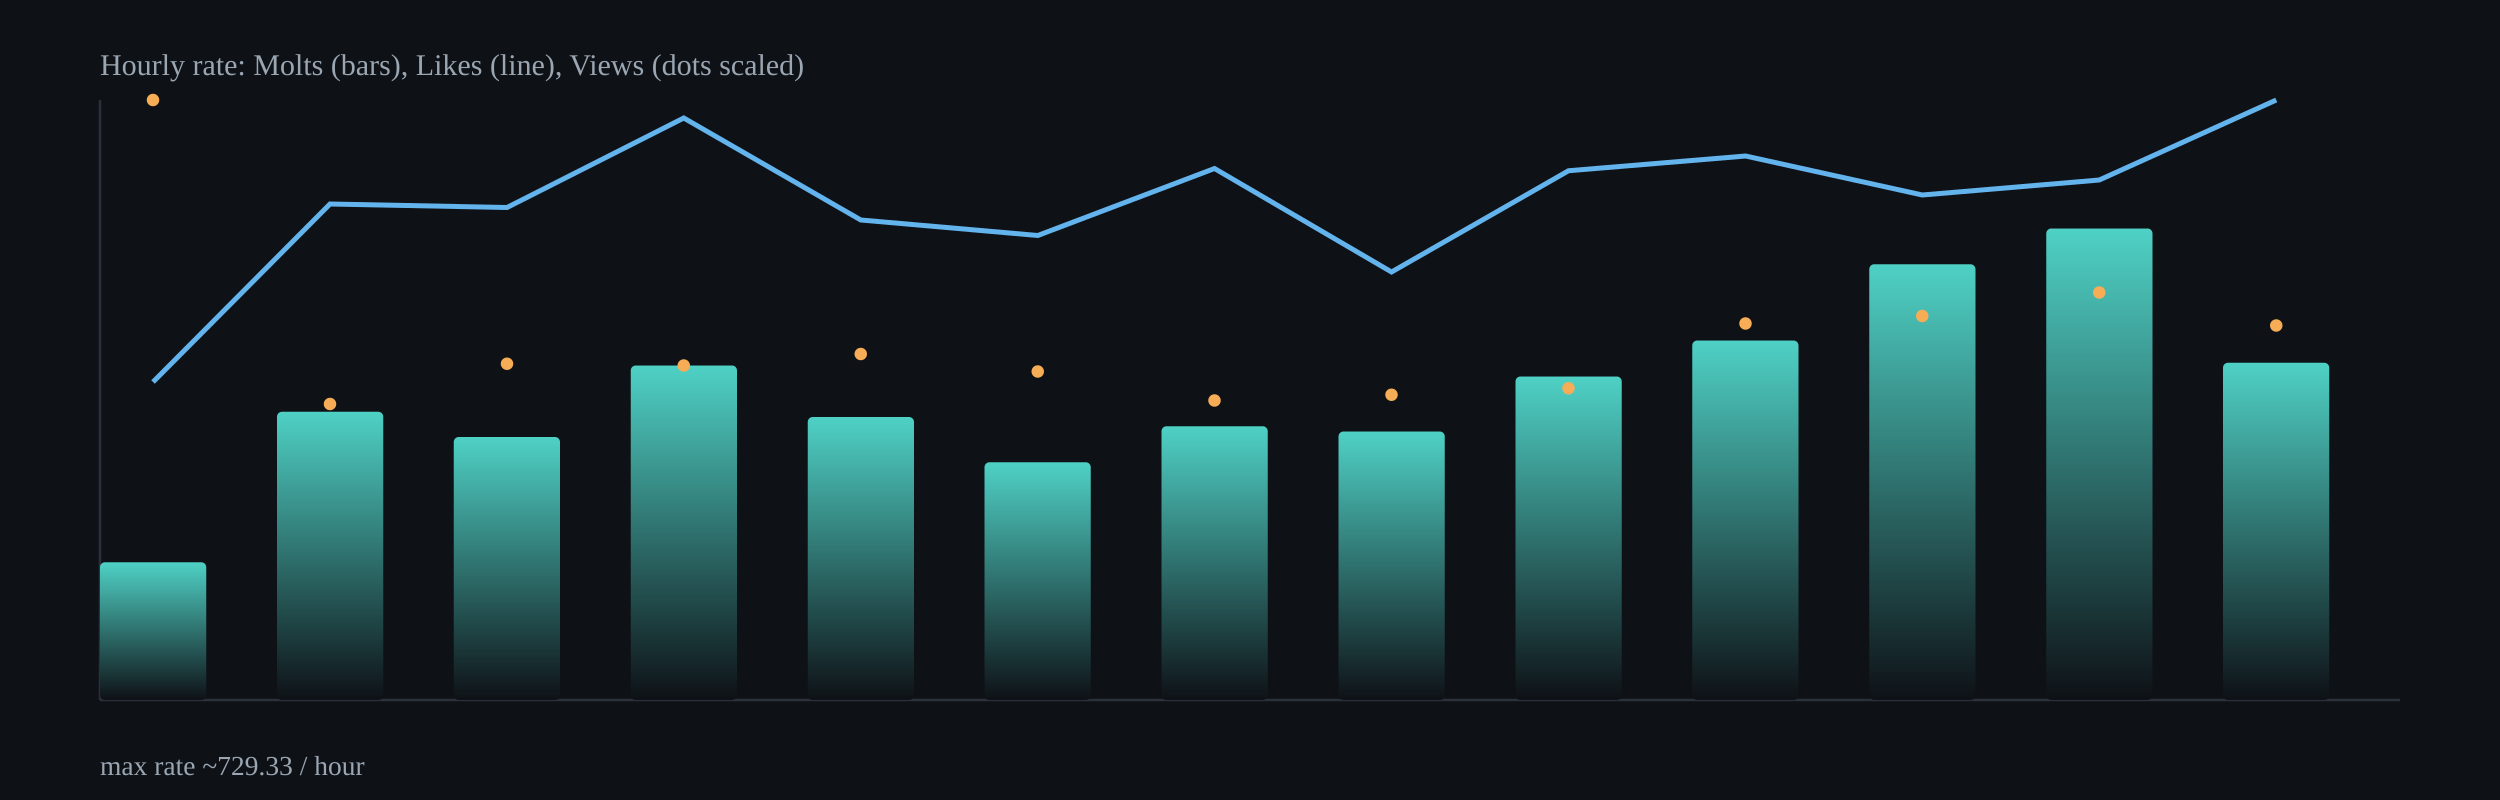
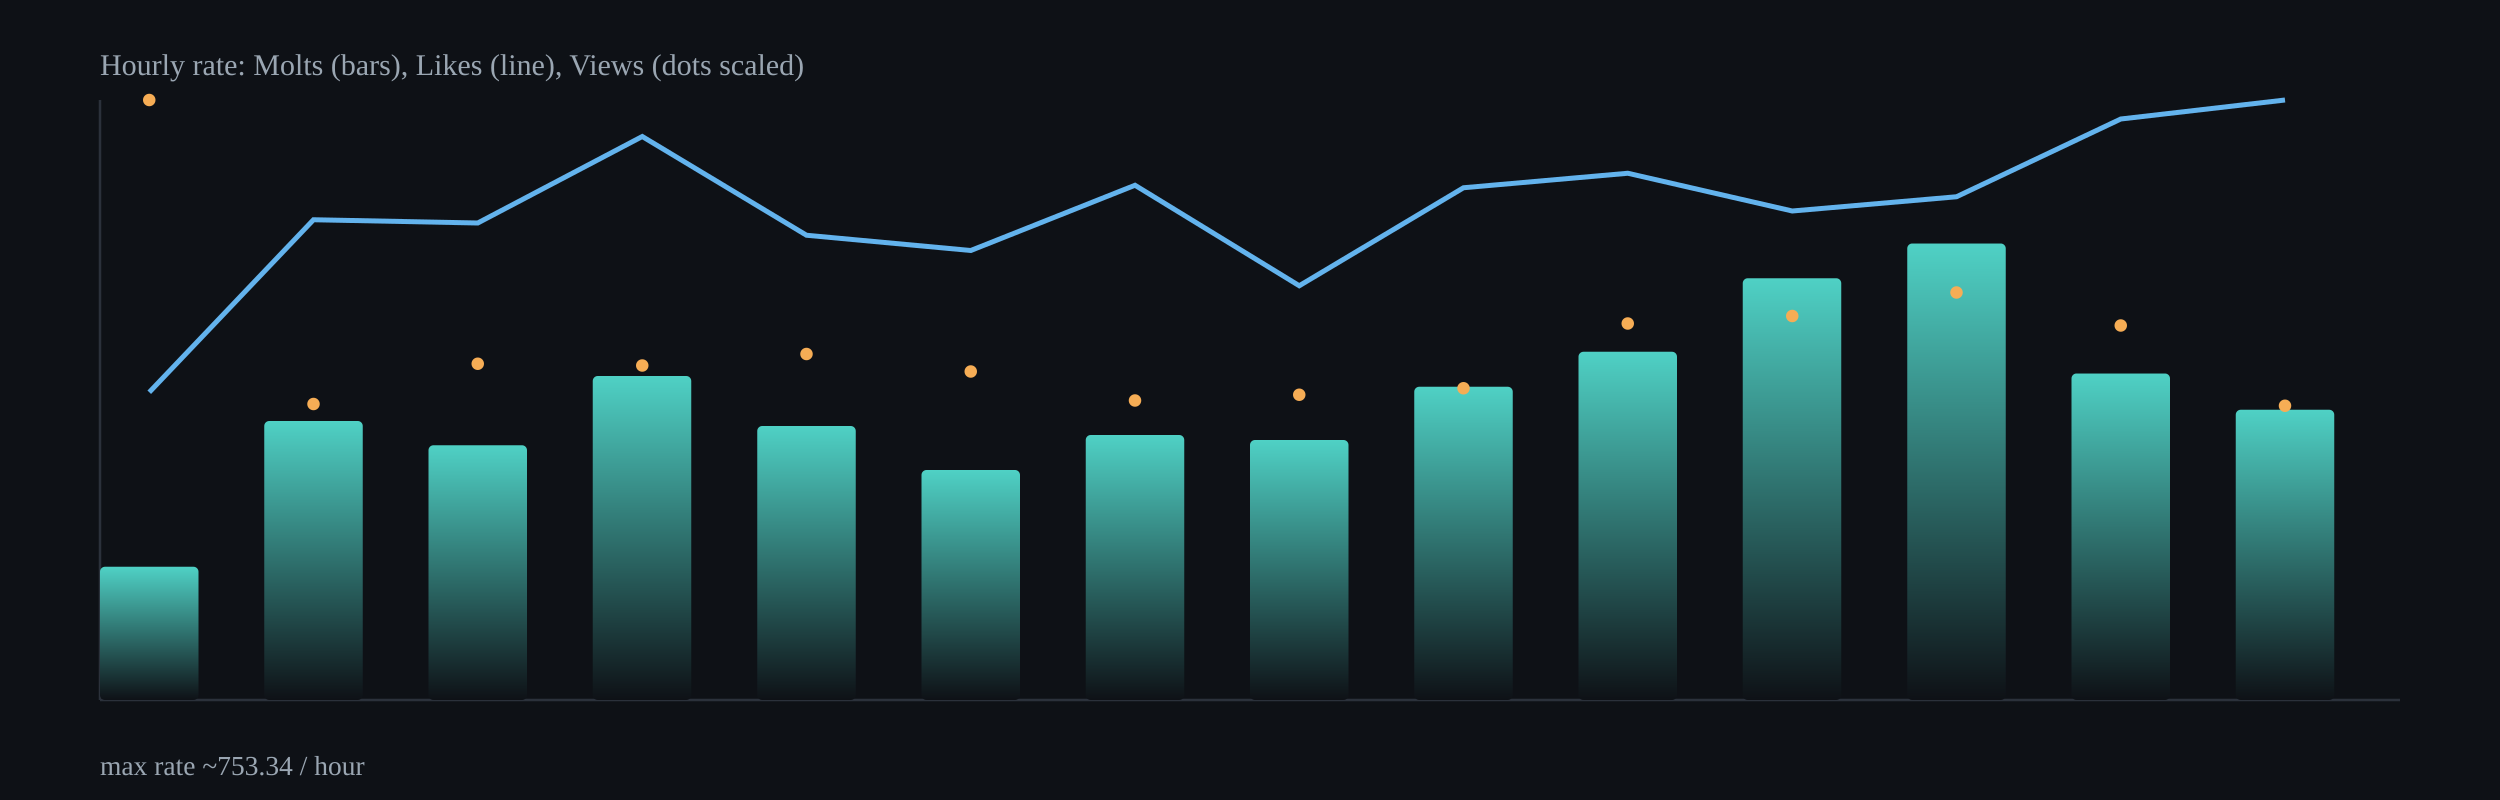
<svg xmlns="http://www.w3.org/2000/svg" width="1000" height="320" viewBox="0 0 1000 320">
  <defs>
    <linearGradient id="barGrad" x1="0" x2="0" y1="0" y2="1">
      <stop offset="0%" stop-color="#4fd1c5" />
      <stop offset="100%" stop-color="#0e1116" />
    </linearGradient>
  </defs>
  <rect x="0" y="0" width="1000" height="320" fill="#0e1116" />
  <g stroke="#2b313b" stroke-width="1">
    <line x1="40" y1="280" x2="960" y2="280" />
    <line x1="40" y1="40" x2="40" y2="280" />
  </g>
-   <rect x="40.0" y="224.9" width="42.5" height="55.1" rx="2" fill="url(#barGrad)" />
-   <rect x="110.8" y="164.7" width="42.5" height="115.3" rx="2" fill="url(#barGrad)" />
-   <rect x="181.5" y="174.8" width="42.5" height="105.2" rx="2" fill="url(#barGrad)" />
-   <rect x="252.3" y="146.2" width="42.5" height="133.8" rx="2" fill="url(#barGrad)" />
-   <rect x="323.1" y="166.8" width="42.5" height="113.2" rx="2" fill="url(#barGrad)" />
-   <rect x="393.8" y="184.9" width="42.5" height="95.1" rx="2" fill="url(#barGrad)" />
-   <rect x="464.6" y="170.5" width="42.5" height="109.5" rx="2" fill="url(#barGrad)" />
-   <rect x="535.4" y="172.6" width="42.5" height="107.4" rx="2" fill="url(#barGrad)" />
-   <rect x="606.2" y="150.6" width="42.5" height="129.4" rx="2" fill="url(#barGrad)" />
-   <rect x="676.9" y="136.2" width="42.5" height="143.8" rx="2" fill="url(#barGrad)" />
-   <rect x="747.7" y="105.7" width="42.5" height="174.3" rx="2" fill="url(#barGrad)" />
-   <rect x="818.5" y="91.4" width="42.5" height="188.6" rx="2" fill="url(#barGrad)" />
-   <rect x="889.2" y="145.1" width="42.5" height="134.9" rx="2" fill="url(#barGrad)" />
-   <polyline fill="none" stroke="#63b3ed" stroke-width="2" points="61.2,152.8 132.0,81.6 202.8,83.0 273.5,47.2 344.3,88.0 415.1,94.2 485.8,67.4 556.6,108.8 627.4,68.3 698.2,62.4 768.9,78.0 839.7,72.0 910.5,40.0" />
-   <circle cx="61.2" cy="40.0" r="2.5" fill="#f6ad55" />
-   <circle cx="132.0" cy="161.6" r="2.5" fill="#f6ad55" />
-   <circle cx="202.8" cy="145.5" r="2.5" fill="#f6ad55" />
-   <circle cx="273.5" cy="146.2" r="2.5" fill="#f6ad55" />
-   <circle cx="344.3" cy="141.6" r="2.5" fill="#f6ad55" />
-   <circle cx="415.1" cy="148.6" r="2.5" fill="#f6ad55" />
-   <circle cx="485.8" cy="160.2" r="2.5" fill="#f6ad55" />
-   <circle cx="556.6" cy="157.9" r="2.5" fill="#f6ad55" />
-   <circle cx="627.4" cy="155.3" r="2.5" fill="#f6ad55" />
-   <circle cx="698.2" cy="129.4" r="2.5" fill="#f6ad55" />
-   <circle cx="768.9" cy="126.4" r="2.5" fill="#f6ad55" />
-   <circle cx="839.7" cy="117.0" r="2.5" fill="#f6ad55" />
-   <circle cx="910.5" cy="130.2" r="2.5" fill="#f6ad55" />
+   <rect x="40.0" y="226.7" width="39.4" height="53.3" rx="2" fill="url(#barGrad)" />
+   <rect x="105.7" y="168.4" width="39.4" height="111.6" rx="2" fill="url(#barGrad)" />
+   <rect x="171.4" y="178.1" width="39.4" height="101.9" rx="2" fill="url(#barGrad)" />
+   <rect x="237.1" y="150.4" width="39.4" height="129.6" rx="2" fill="url(#barGrad)" />
+   <rect x="302.9" y="170.4" width="39.4" height="109.6" rx="2" fill="url(#barGrad)" />
+   <rect x="368.6" y="188.0" width="39.4" height="92.0" rx="2" fill="url(#barGrad)" />
+   <rect x="434.3" y="174.0" width="39.4" height="106.0" rx="2" fill="url(#barGrad)" />
+   <rect x="500.0" y="176.0" width="39.4" height="104.0" rx="2" fill="url(#barGrad)" />
+   <rect x="565.7" y="154.7" width="39.4" height="125.3" rx="2" fill="url(#barGrad)" />
+   <rect x="631.4" y="140.7" width="39.4" height="139.3" rx="2" fill="url(#barGrad)" />
+   <rect x="697.1" y="111.3" width="39.4" height="168.7" rx="2" fill="url(#barGrad)" />
+   <rect x="762.9" y="97.4" width="39.4" height="182.6" rx="2" fill="url(#barGrad)" />
+   <rect x="828.6" y="149.4" width="39.4" height="130.6" rx="2" fill="url(#barGrad)" />
+   <rect x="894.3" y="163.9" width="39.4" height="116.1" rx="2" fill="url(#barGrad)" />
+   <polyline fill="none" stroke="#63b3ed" stroke-width="2" points="59.7,156.9 125.4,87.9 191.1,89.2 256.9,54.6 322.6,94.1 388.3,100.2 454.0,74.1 519.7,114.3 585.4,75.1 651.1,69.3 716.9,84.4 782.6,78.7 848.3,47.6 914.0,40.0" />
+   <circle cx="59.7" cy="40.0" r="2.5" fill="#f6ad55" />
+   <circle cx="125.4" cy="161.6" r="2.5" fill="#f6ad55" />
+   <circle cx="191.1" cy="145.5" r="2.5" fill="#f6ad55" />
+   <circle cx="256.9" cy="146.2" r="2.5" fill="#f6ad55" />
+   <circle cx="322.6" cy="141.6" r="2.5" fill="#f6ad55" />
+   <circle cx="388.3" cy="148.6" r="2.5" fill="#f6ad55" />
+   <circle cx="454.0" cy="160.2" r="2.5" fill="#f6ad55" />
+   <circle cx="519.7" cy="157.9" r="2.5" fill="#f6ad55" />
+   <circle cx="585.4" cy="155.3" r="2.5" fill="#f6ad55" />
+   <circle cx="651.1" cy="129.4" r="2.5" fill="#f6ad55" />
+   <circle cx="716.9" cy="126.4" r="2.5" fill="#f6ad55" />
+   <circle cx="782.6" cy="117.0" r="2.5" fill="#f6ad55" />
+   <circle cx="848.3" cy="130.2" r="2.5" fill="#f6ad55" />
+   <circle cx="914.0" cy="162.3" r="2.5" fill="#f6ad55" />
  <text x="40" y="30" fill="#9aa6b2" font-size="12">Hourly rate: Molts (bars), Likes (line), Views (dots scaled)</text>
-   <text x="40" y="310" fill="#9aa6b2" font-size="11">max rate ~729.33 / hour</text>
+   <text x="40" y="310" fill="#9aa6b2" font-size="11">max rate ~753.34 / hour</text>
</svg>
